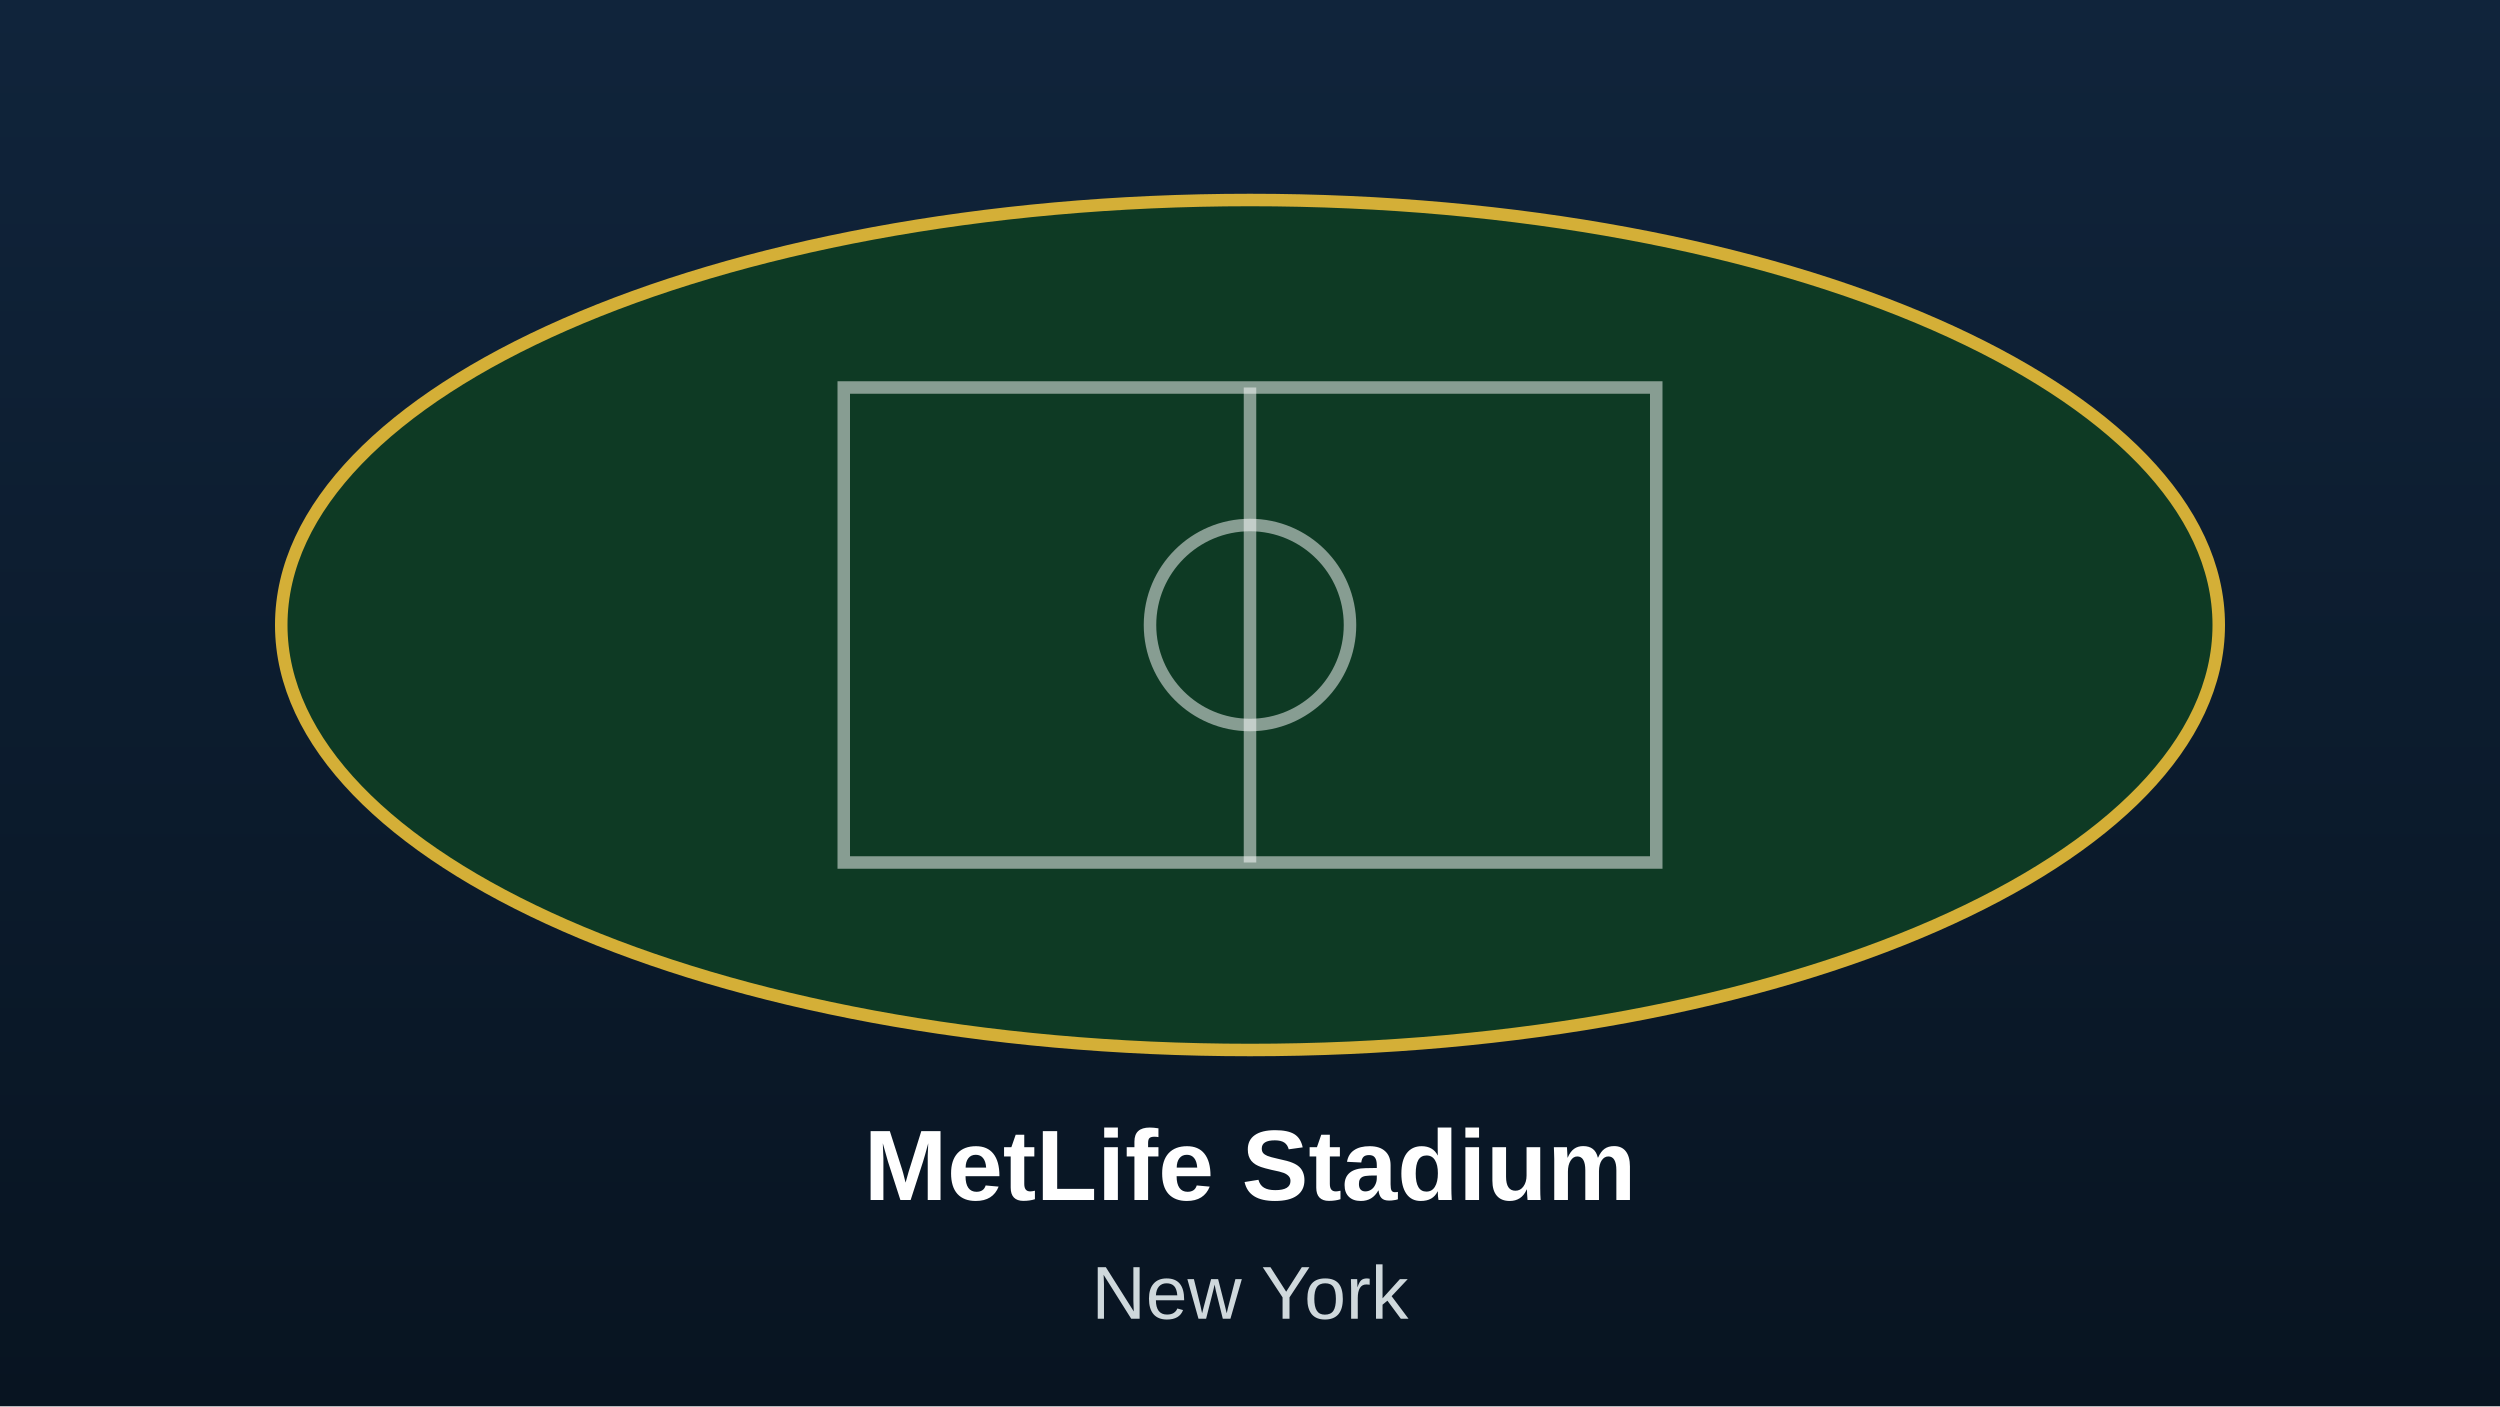
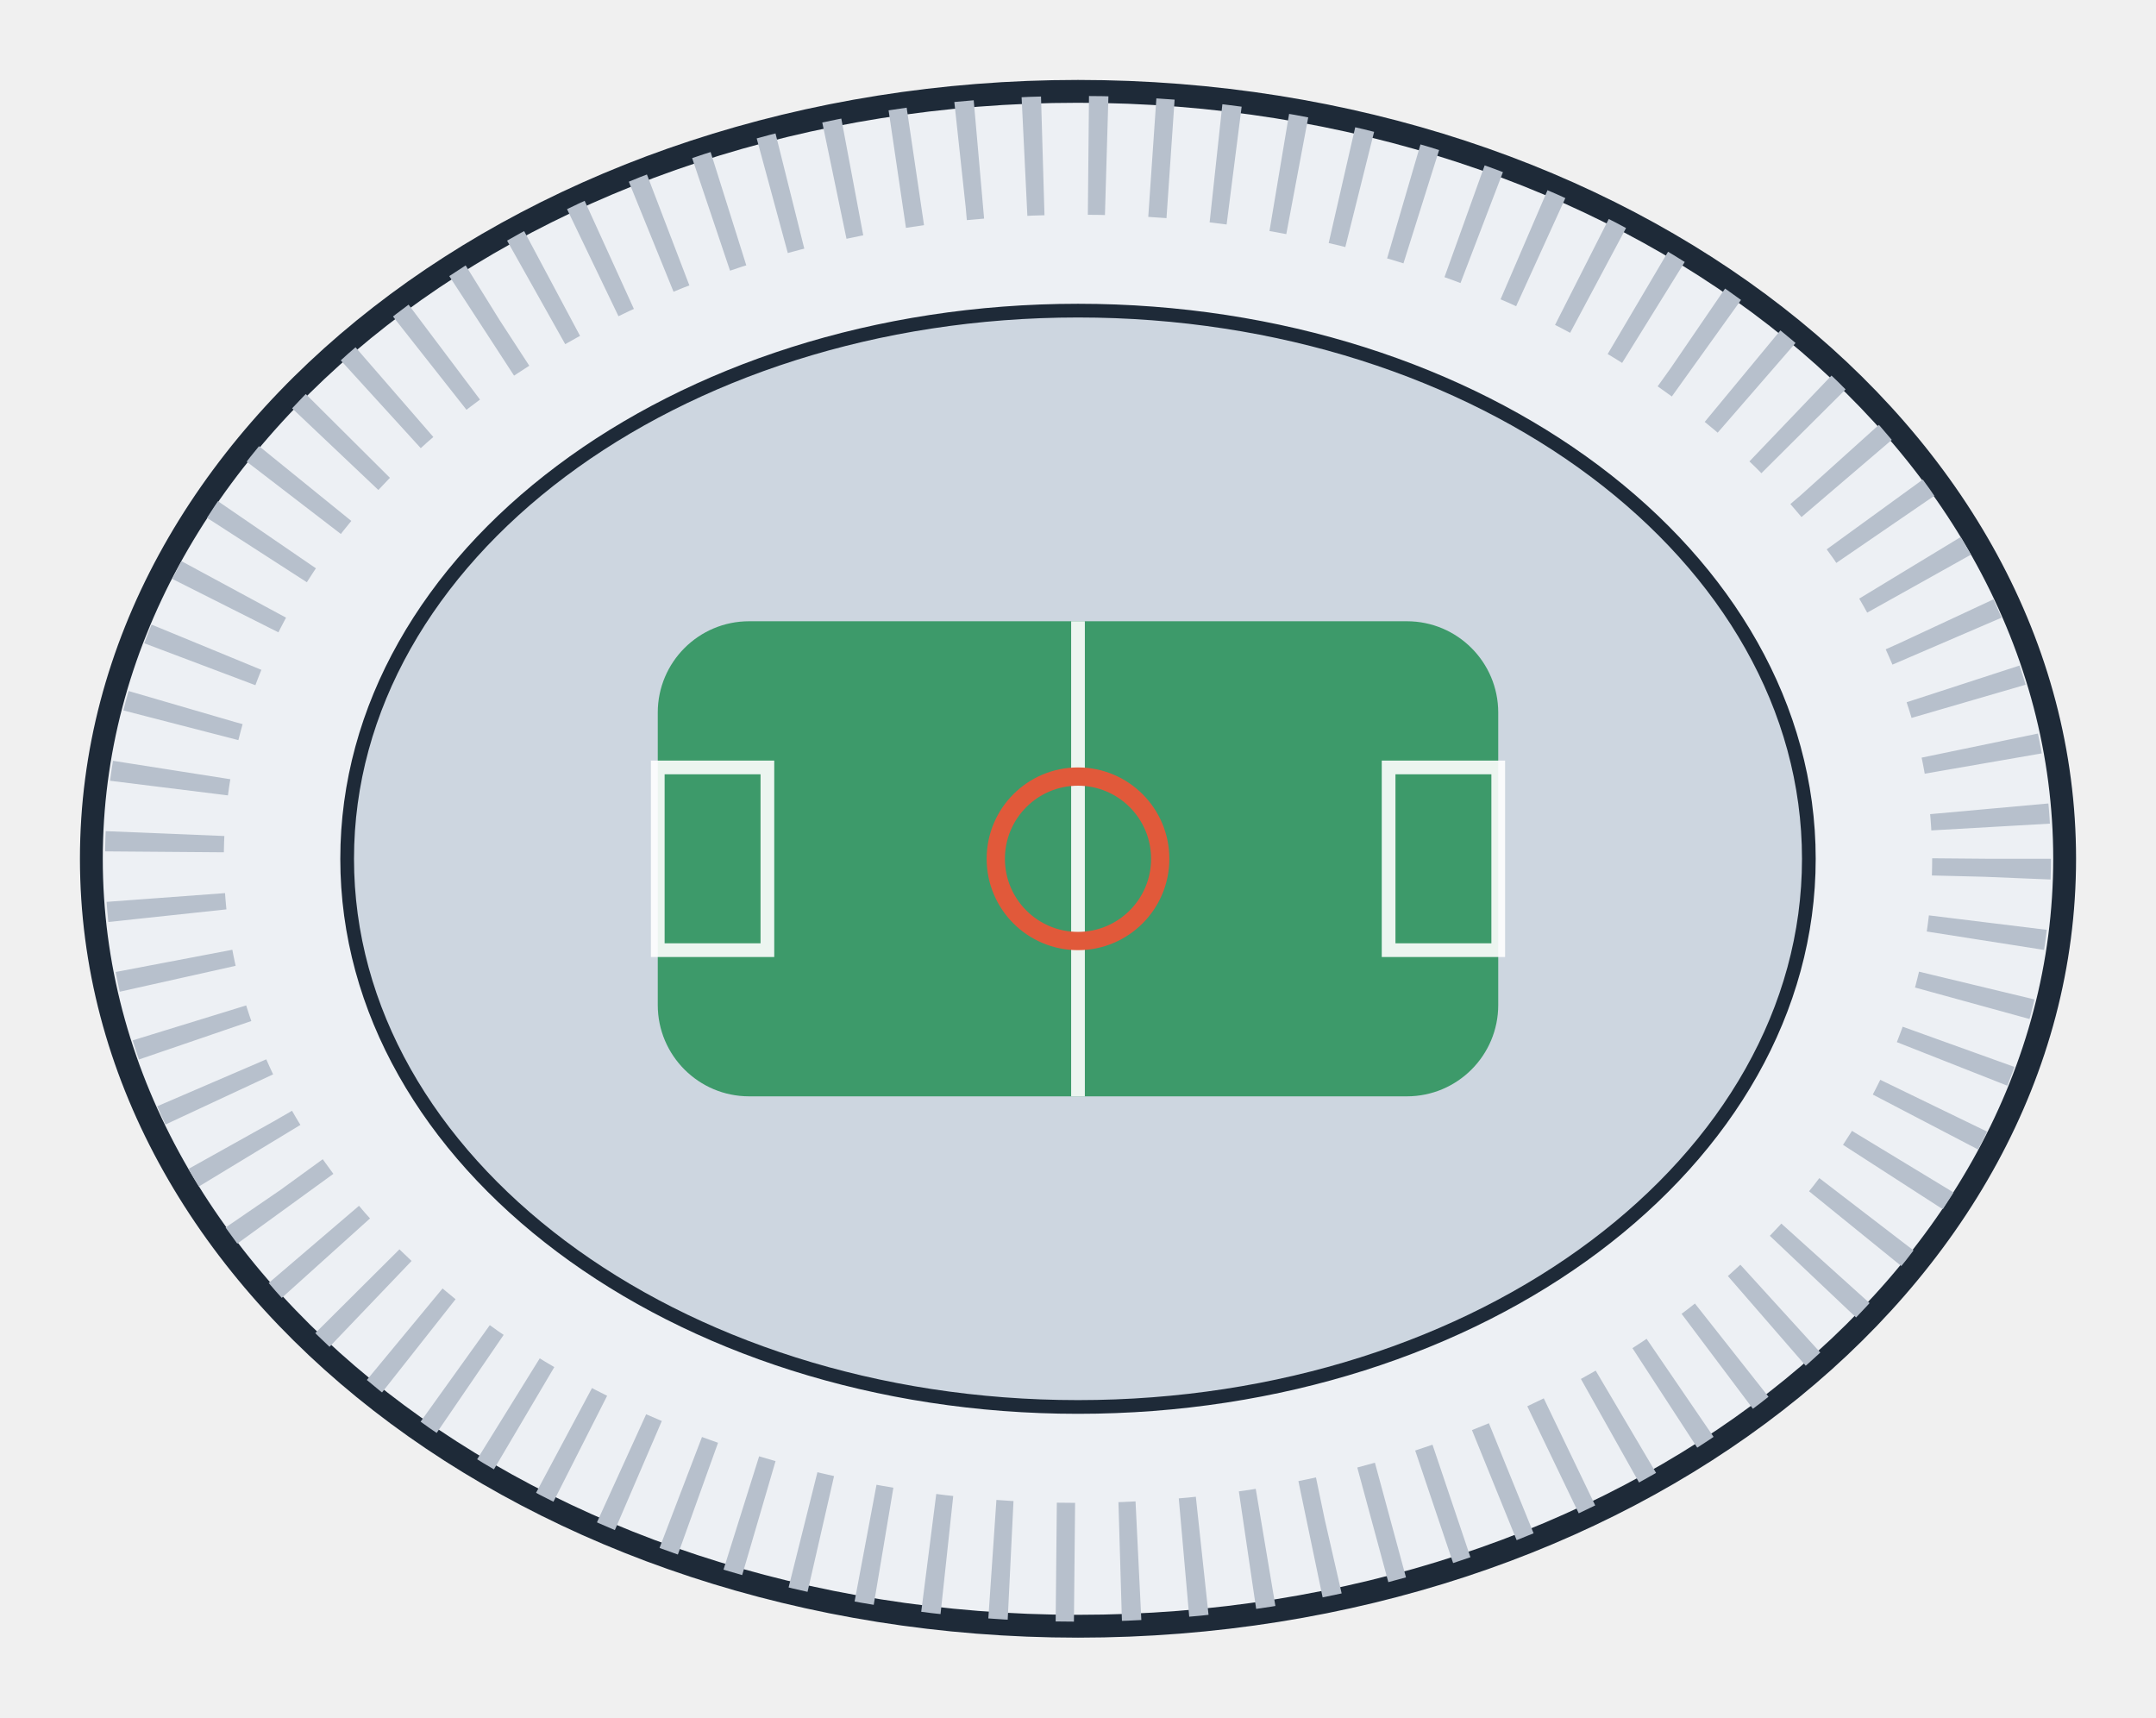
- <svg xmlns="http://www.w3.org/2000/svg" viewBox="0 0 400 225" role="img" aria-label="MetLife Stadium">
+ <svg xmlns="http://www.w3.org/2000/svg" viewBox="32 128 236 188" role="img" aria-label="MetLife Stadium, New York/New Jersey, USA">
  <defs>
-     <linearGradient id="bg" x1="0" y1="0" x2="0" y2="1">
-       <stop offset="0" stop-color="#10243b" />
-       <stop offset="1" stop-color="#081421" />
-     </linearGradient>
+     <style>
+     .struct{fill:none;stroke:#1E2A38;stroke-width:2.5;stroke-linejoin:round;stroke-linecap:round}
+     .thin{fill:none;stroke:#1E2A38;stroke-width:1.5;stroke-linejoin:round;stroke-linecap:round}
+     .hair{fill:none;stroke:#1E2A38;stroke-width:1;stroke-linecap:round;opacity:.55}
+     .concrete{fill:#E7EBF0}
+     .stands{fill:#CDD6E0}
+     .canopy{fill:#EDF0F4}
+     .void{fill:#FFFFFF}
+     .pitch{fill:#3D9A6A}
+     .pline{fill:none;stroke:#FFFFFF;stroke-width:1.5;opacity:.9}
+     .acc{fill:#E1593A}
+     .accs{fill:none;stroke:#E1593A;stroke-width:2}
+     .green{fill:#6FB98F}
+     .ribs{fill:none;stroke:#B7C0CC;stroke-width:16;stroke-dasharray:3 9}
+     .louver{fill:none;stroke:#B7C0CC;stroke-width:13;stroke-dasharray:2 5}
+ </style>
+     <pattern id="frit" width="9" height="9" patternUnits="userSpaceOnUse">
+       <circle cx="2" cy="2" r="0.9" fill="#C7D0DA" />
+     </pattern>
  </defs>
-   <rect width="400" height="225" fill="url(#bg)" />
-   <ellipse cx="200" cy="100" rx="155" ry="68" fill="#0e3a24" stroke="#d4af37" stroke-width="2" />
-   <rect x="135" y="62" width="130" height="76" fill="none" stroke="#ffffff" stroke-opacity="0.5" stroke-width="2" />
-   <line x1="200" y1="62" x2="200" y2="138" stroke="#ffffff" stroke-opacity="0.5" stroke-width="2" />
-   <circle cx="200" cy="100" r="16" fill="none" stroke="#ffffff" stroke-opacity="0.5" stroke-width="2" />
-   <text x="200" y="192" font-family="Arial, sans-serif" font-size="16" font-weight="700" fill="#ffffff" text-anchor="middle">MetLife Stadium</text>
-   <text x="200" y="211" font-family="Arial, sans-serif" font-size="12" fill="#cfd8dc" text-anchor="middle">New York</text>
+   <g>
+     <ellipse cx="150" cy="222" rx="108" ry="84" class="canopy" />
+     <ellipse cx="150" cy="222" rx="108" ry="84" class="struct" />
+     <ellipse cx="150" cy="222" rx="100" ry="77" class="louver" />
+     <ellipse cx="150" cy="222" rx="80" ry="60" class="stands" />
+     <ellipse cx="150" cy="222" rx="80" ry="60" class="thin" />
+     <rect x="104" y="196" width="92" height="52" rx="10" class="pitch" />
+     <line x1="150" y1="196" x2="150" y2="248" class="pline" />
+     <rect x="104" y="212" width="12" height="20" class="pline" />
+     <rect x="184" y="212" width="12" height="20" class="pline" />
+     <circle cx="150" cy="222" r="9" class="accs" />
+   </g>
</svg>
